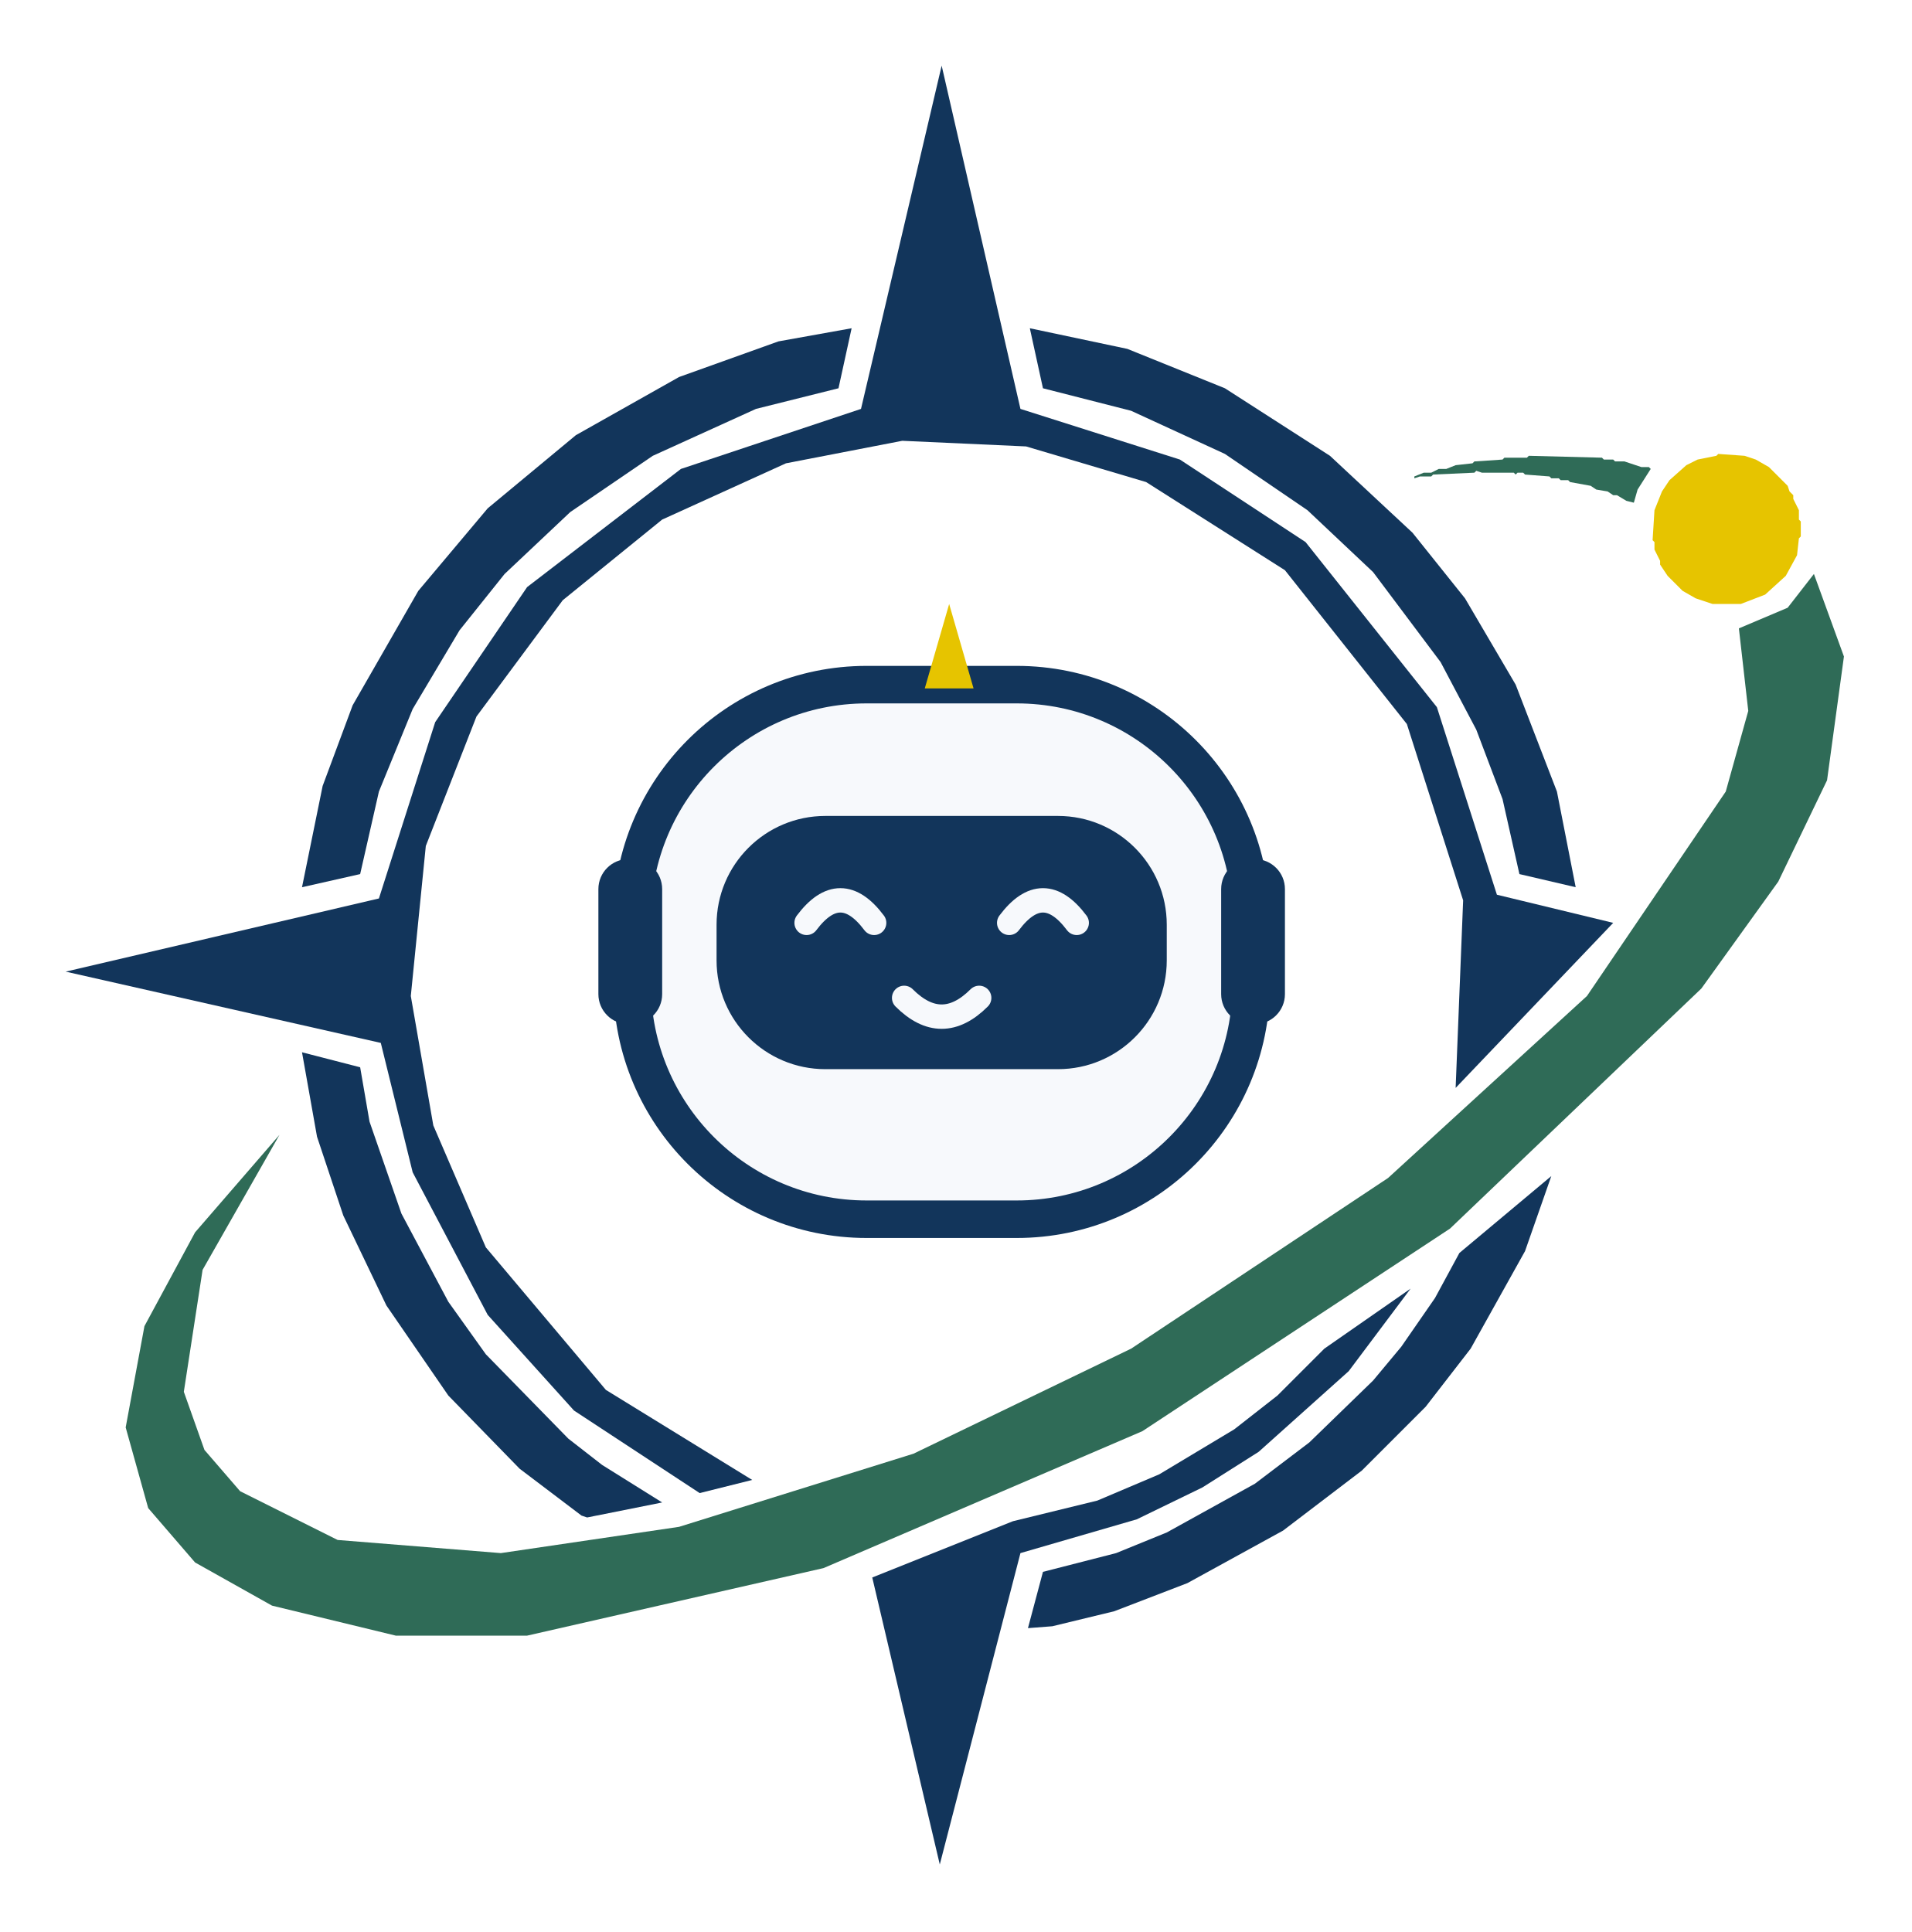
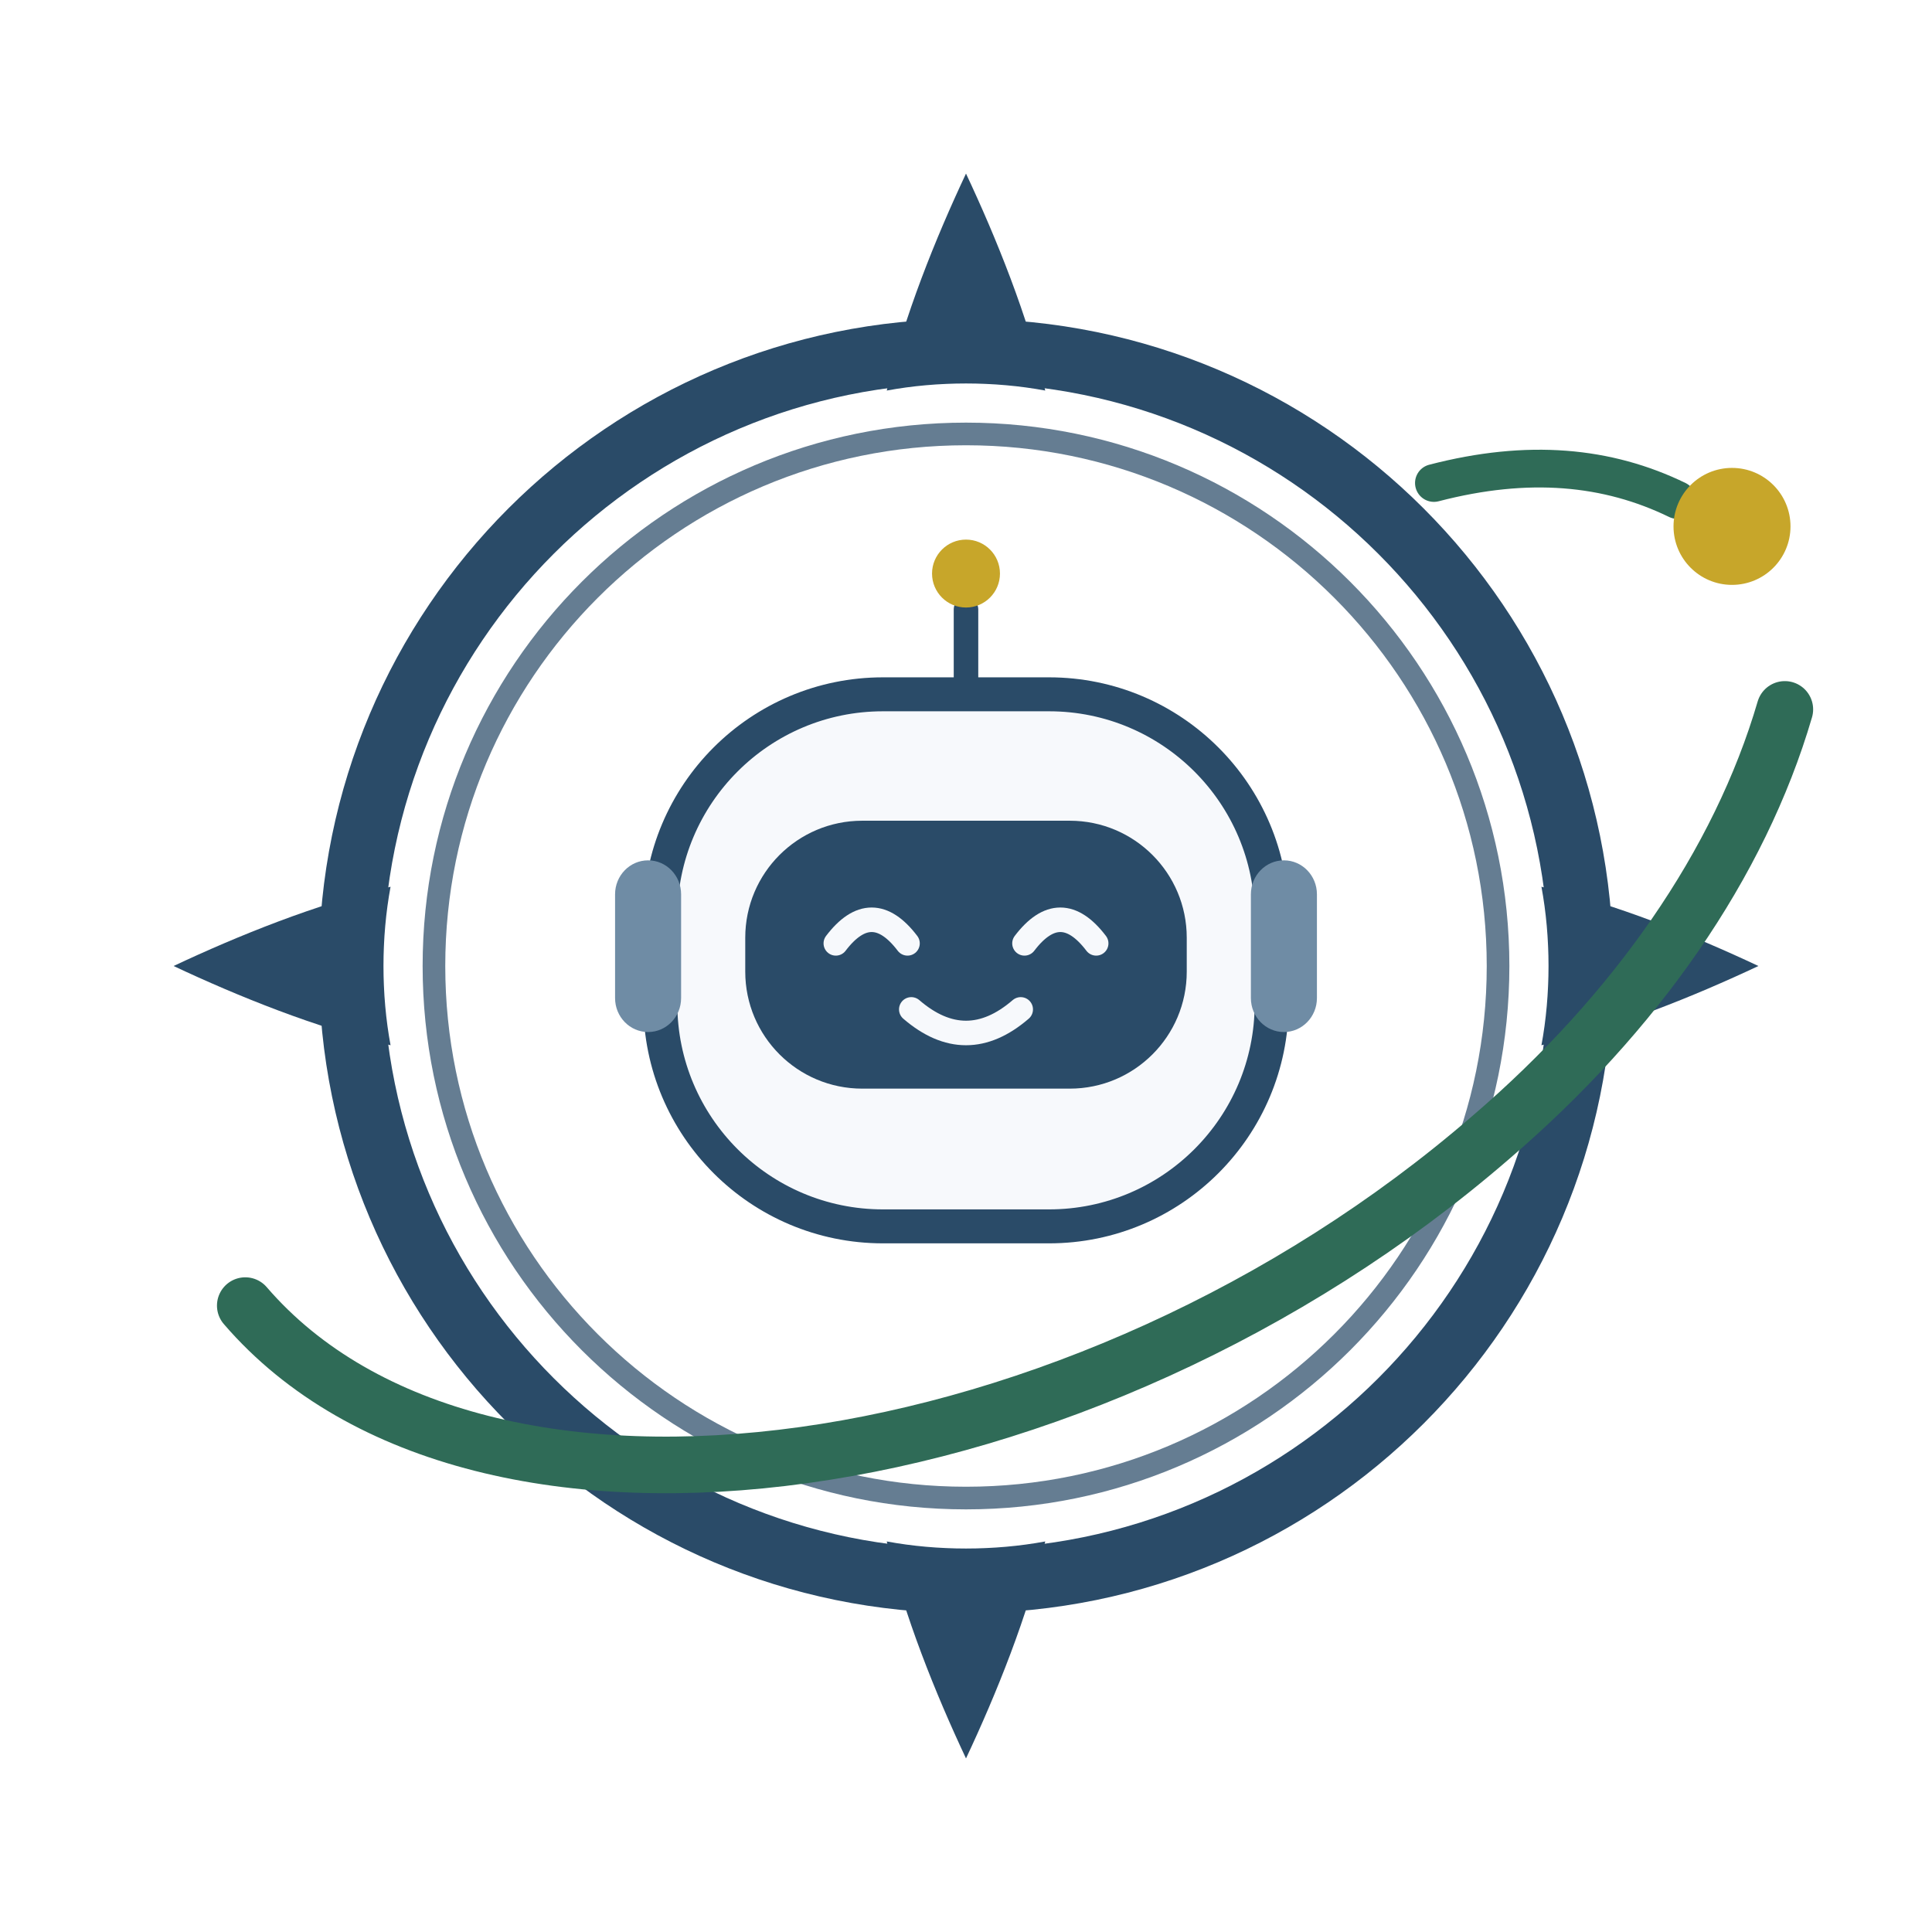
- <svg xmlns="http://www.w3.org/2000/svg" viewBox="0 0 1019 1030" role="img">
-   <g fill="#12355B" fill-rule="evenodd">
-     <path d="M 752.00 687.00 L 706.00 719.00 L 681.00 744.00 L 658.00 762.00 L 618.00 786.00 L 585.00 800.00 L 540.00 811.00 L 465.00 841.00 L 501.00 994.00 L 544.00 828.00 L 606.00 810.00 L 641.00 793.00 L 671.00 774.00 L 719.00 731.00 Z" />
-     <path d="M 827.00 627.00 L 778.00 668.00 L 765.00 692.00 L 747.00 718.00 L 732.00 736.00 L 698.00 769.00 L 669.00 791.00 L 622.00 817.00 L 595.00 828.00 L 556.00 838.00 L 548.00 868.00 L 561.00 867.00 L 594.00 859.00 L 633.00 844.00 L 684.00 816.00 L 726.00 784.00 L 760.00 750.00 L 784.00 719.00 L 813.00 667.00 Z" />
-     <path d="M 161.00 561.00 L 169.00 606.00 L 183.00 648.00 L 206.00 696.00 L 239.00 744.00 L 277.00 783.00 L 310.00 808.00 L 313.00 809.00 L 353.00 801.00 L 321.00 781.00 L 303.00 767.00 L 259.00 722.00 L 239.00 694.00 L 214.00 647.00 L 197.00 598.00 L 192.00 569.00 Z" />
-     <path d="M 549.00 175.00 L 556.00 207.00 L 603.00 219.00 L 653.00 242.00 L 697.00 272.00 L 732.00 305.00 L 768.00 353.00 L 787.00 389.00 L 801.00 426.00 L 810.00 466.00 L 840.00 473.00 L 830.00 422.00 L 808.00 365.00 L 781.00 319.00 L 753.00 284.00 L 709.00 243.00 L 653.00 207.00 L 601.00 186.00 Z" />
-     <path d="M 454.00 175.00 L 415.00 182.00 L 362.00 201.00 L 307.00 232.00 L 260.00 271.00 L 223.00 315.00 L 188.00 376.00 L 172.00 419.00 L 161.00 473.00 L 192.00 466.00 L 202.00 422.00 L 220.00 378.00 L 245.00 336.00 L 269.00 306.00 L 304.00 273.00 L 348.00 243.00 L 403.00 218.00 L 447.00 207.00 Z" />
-     <path d="M 502.00 35.00 L 459.00 218.00 L 363.00 250.00 L 281.00 313.00 L 232.00 385.00 L 202.00 479.00 L 35.00 518.00 L 203.00 556.00 L 220.00 625.00 L 260.00 701.00 L 306.00 752.00 L 373.00 796.00 L 401.00 789.00 L 323.00 741.00 L 259.00 665.00 L 231.00 600.00 L 219.00 531.00 L 227.00 451.00 L 254.00 382.00 L 300.00 320.00 L 353.00 277.00 L 419.00 247.00 L 481.00 235.00 L 547.00 238.00 L 611.00 257.00 L 685.00 304.00 L 750.00 386.00 L 780.00 480.00 L 776.00 580.00 L 860.00 492.00 L 798.00 477.00 L 766.00 377.00 L 696.00 289.00 L 629.00 245.00 L 544.00 218.00 Z" />
+ <svg xmlns="http://www.w3.org/2000/svg" viewBox="0 0 1024 1024" role="img" aria-label="Compás One">
+   <g fill="none" stroke="#2A4B68" stroke-linecap="round" stroke-linejoin="round">
+     <circle cx="512" cy="512" r="326" stroke-width="34" />
+     <circle cx="512" cy="512" r="282" stroke-width="12" opacity="0.72" />
  </g>
-   <g fill="#2F6B57" fill-rule="evenodd">
-     <path d="M 967.00 306.00 L 953.00 324.00 L 927.00 335.00 L 932.00 379.00 L 920.00 422.00 L 846.00 531.00 L 740.00 628.00 L 603.00 719.00 L 487.00 775.00 L 362.00 814.00 L 267.00 828.00 L 180.00 821.00 L 128.00 795.00 L 109.00 773.00 L 98.00 742.00 L 108.00 677.00 L 149.00 605.00 L 104.00 657.00 L 77.00 707.00 L 67.00 761.00 L 79.00 804.00 L 104.00 833.00 L 145.00 856.00 L 211.00 872.00 L 281.00 872.00 L 439.00 836.00 L 609.00 763.00 L 773.00 655.00 L 907.00 527.00 L 948.00 470.00 L 974.00 416.00 L 983.00 350.00 Z" />
-     <path d="M 754.00 255.00 L 757.00 254.00 L 763.00 254.00 L 764.00 253.00 L 786.00 252.00 L 787.00 251.00 L 790.00 252.00 L 807.00 252.00 L 808.00 253.00 L 809.00 252.00 L 812.00 252.00 L 813.00 253.00 L 826.00 254.00 L 827.00 255.00 L 831.00 255.00 L 832.00 256.00 L 836.00 256.00 L 837.00 257.00 L 848.00 259.00 L 851.00 261.00 L 857.00 262.00 L 860.00 264.00 L 862.00 264.00 L 867.00 267.00 L 871.00 268.00 L 873.00 261.00 L 880.00 250.00 L 879.00 249.00 L 875.00 249.00 L 866.00 246.00 L 861.00 246.00 L 860.00 245.00 L 855.00 245.00 L 854.00 244.00 L 815.00 243.00 L 814.00 244.00 L 802.00 244.00 L 801.00 245.00 L 786.00 246.00 L 785.00 247.00 L 776.00 248.00 L 771.00 250.00 L 767.00 250.00 L 763.00 252.00 L 759.00 252.00 L 754.00 254.00 Z" />
+   <g fill="#2A4B68">
+     <path d="M512 92C528 126 545 168 554 207C527 202 497 202 470 207C479 168 496 126 512 92Z" />
+     <path d="M512 932C496 898 479 856 470 817C497 822 527 822 554 817C545 856 528 898 512 932Z" />
+     <path d="M92 512C126 496 168 479 207 470C202 497 202 527 207 554C168 545 126 528 92 512Z" />
+     <path d="M932 512C898 528 856 545 817 554C822 527 822 497 817 470C856 479 898 496 932 512Z" />
  </g>
-   <g fill="#E6C400" fill-rule="evenodd">
-     <path d="M 916.00 242.00 L 915.00 243.00 L 905.00 245.00 L 899.00 248.00 L 890.00 256.00 L 886.00 262.00 L 882.00 272.00 L 881.00 288.00 L 882.00 289.00 L 882.00 293.00 L 885.00 299.00 L 885.00 301.00 L 889.00 307.00 L 897.00 315.00 L 904.00 319.00 L 913.00 322.00 L 928.00 322.00 L 941.00 317.00 L 952.00 307.00 L 958.00 296.00 L 959.00 287.00 L 960.00 286.00 L 960.00 278.00 L 959.00 277.00 L 959.00 272.00 L 956.00 266.00 L 956.00 264.00 L 954.00 262.00 L 953.00 259.00 L 943.00 249.00 L 936.00 245.00 L 930.00 243.00 Z" />
-   </g>
-   <g id="robot">
-     <rect x="337" y="365" width="330" height="285" rx="125" fill="#F7F9FC" stroke="#12355B" stroke-width="20" />
-     <rect x="382" y="435" width="240" height="135" rx="58" fill="#12355B" />
-     <path d="M430 492 q18 -24 36 0" fill="none" stroke="#F7F9FC" stroke-width="13" stroke-linecap="round" />
-     <path d="M538 492 q18 -24 36 0" fill="none" stroke="#F7F9FC" stroke-width="13" stroke-linecap="round" />
-     <path d="M482 532 q20 20 40 0" fill="none" stroke="#F7F9FC" stroke-width="13" stroke-linecap="round" />
-     <rect x="319" y="458" width="34" height="88" rx="16" fill="#12355B" />
-     <rect x="651" y="458" width="34" height="88" rx="16" fill="#12355B" />
-     <path d="M493 367 L506 322 L519 367 Z" fill="#E6C400" />
+   <path d="M130 692C254 836 575 789 790 603C867 537 922 458 946 376" fill="none" stroke="#2F6B57" stroke-width="30" stroke-linecap="round" />
+   <path d="M760 256C810 243 852 247 889 265" fill="none" stroke="#2F6B57" stroke-width="20" stroke-linecap="round" />
+   <circle cx="918" cy="279" r="31" fill="#C7A62A" />
+   <g id="robot" stroke-linecap="round" stroke-linejoin="round">
+     <rect x="350" y="368" width="324" height="282" rx="118" fill="#F7F9FC" stroke="#2A4B68" stroke-width="18" />
+     <rect x="395" y="435" width="234" height="142" rx="62" fill="#2A4B68" />
+     <path d="M443 500Q462 475 481 500" fill="none" stroke="#F7F9FC" stroke-width="13" />
+     <path d="M543 500Q562 475 581 500" fill="none" stroke="#F7F9FC" stroke-width="13" />
+     <path d="M483 535Q512 560 541 535" fill="none" stroke="#F7F9FC" stroke-width="13" />
+     <rect x="326" y="456" width="35" height="91" rx="18" fill="#6F8CA5" />
+     <rect x="663" y="456" width="35" height="91" rx="18" fill="#6F8CA5" />
+     <path d="M512 365V323" fill="none" stroke="#2A4B68" stroke-width="13" />
+     <circle cx="512" cy="304" r="18" fill="#C7A62A" />
  </g>
</svg>
